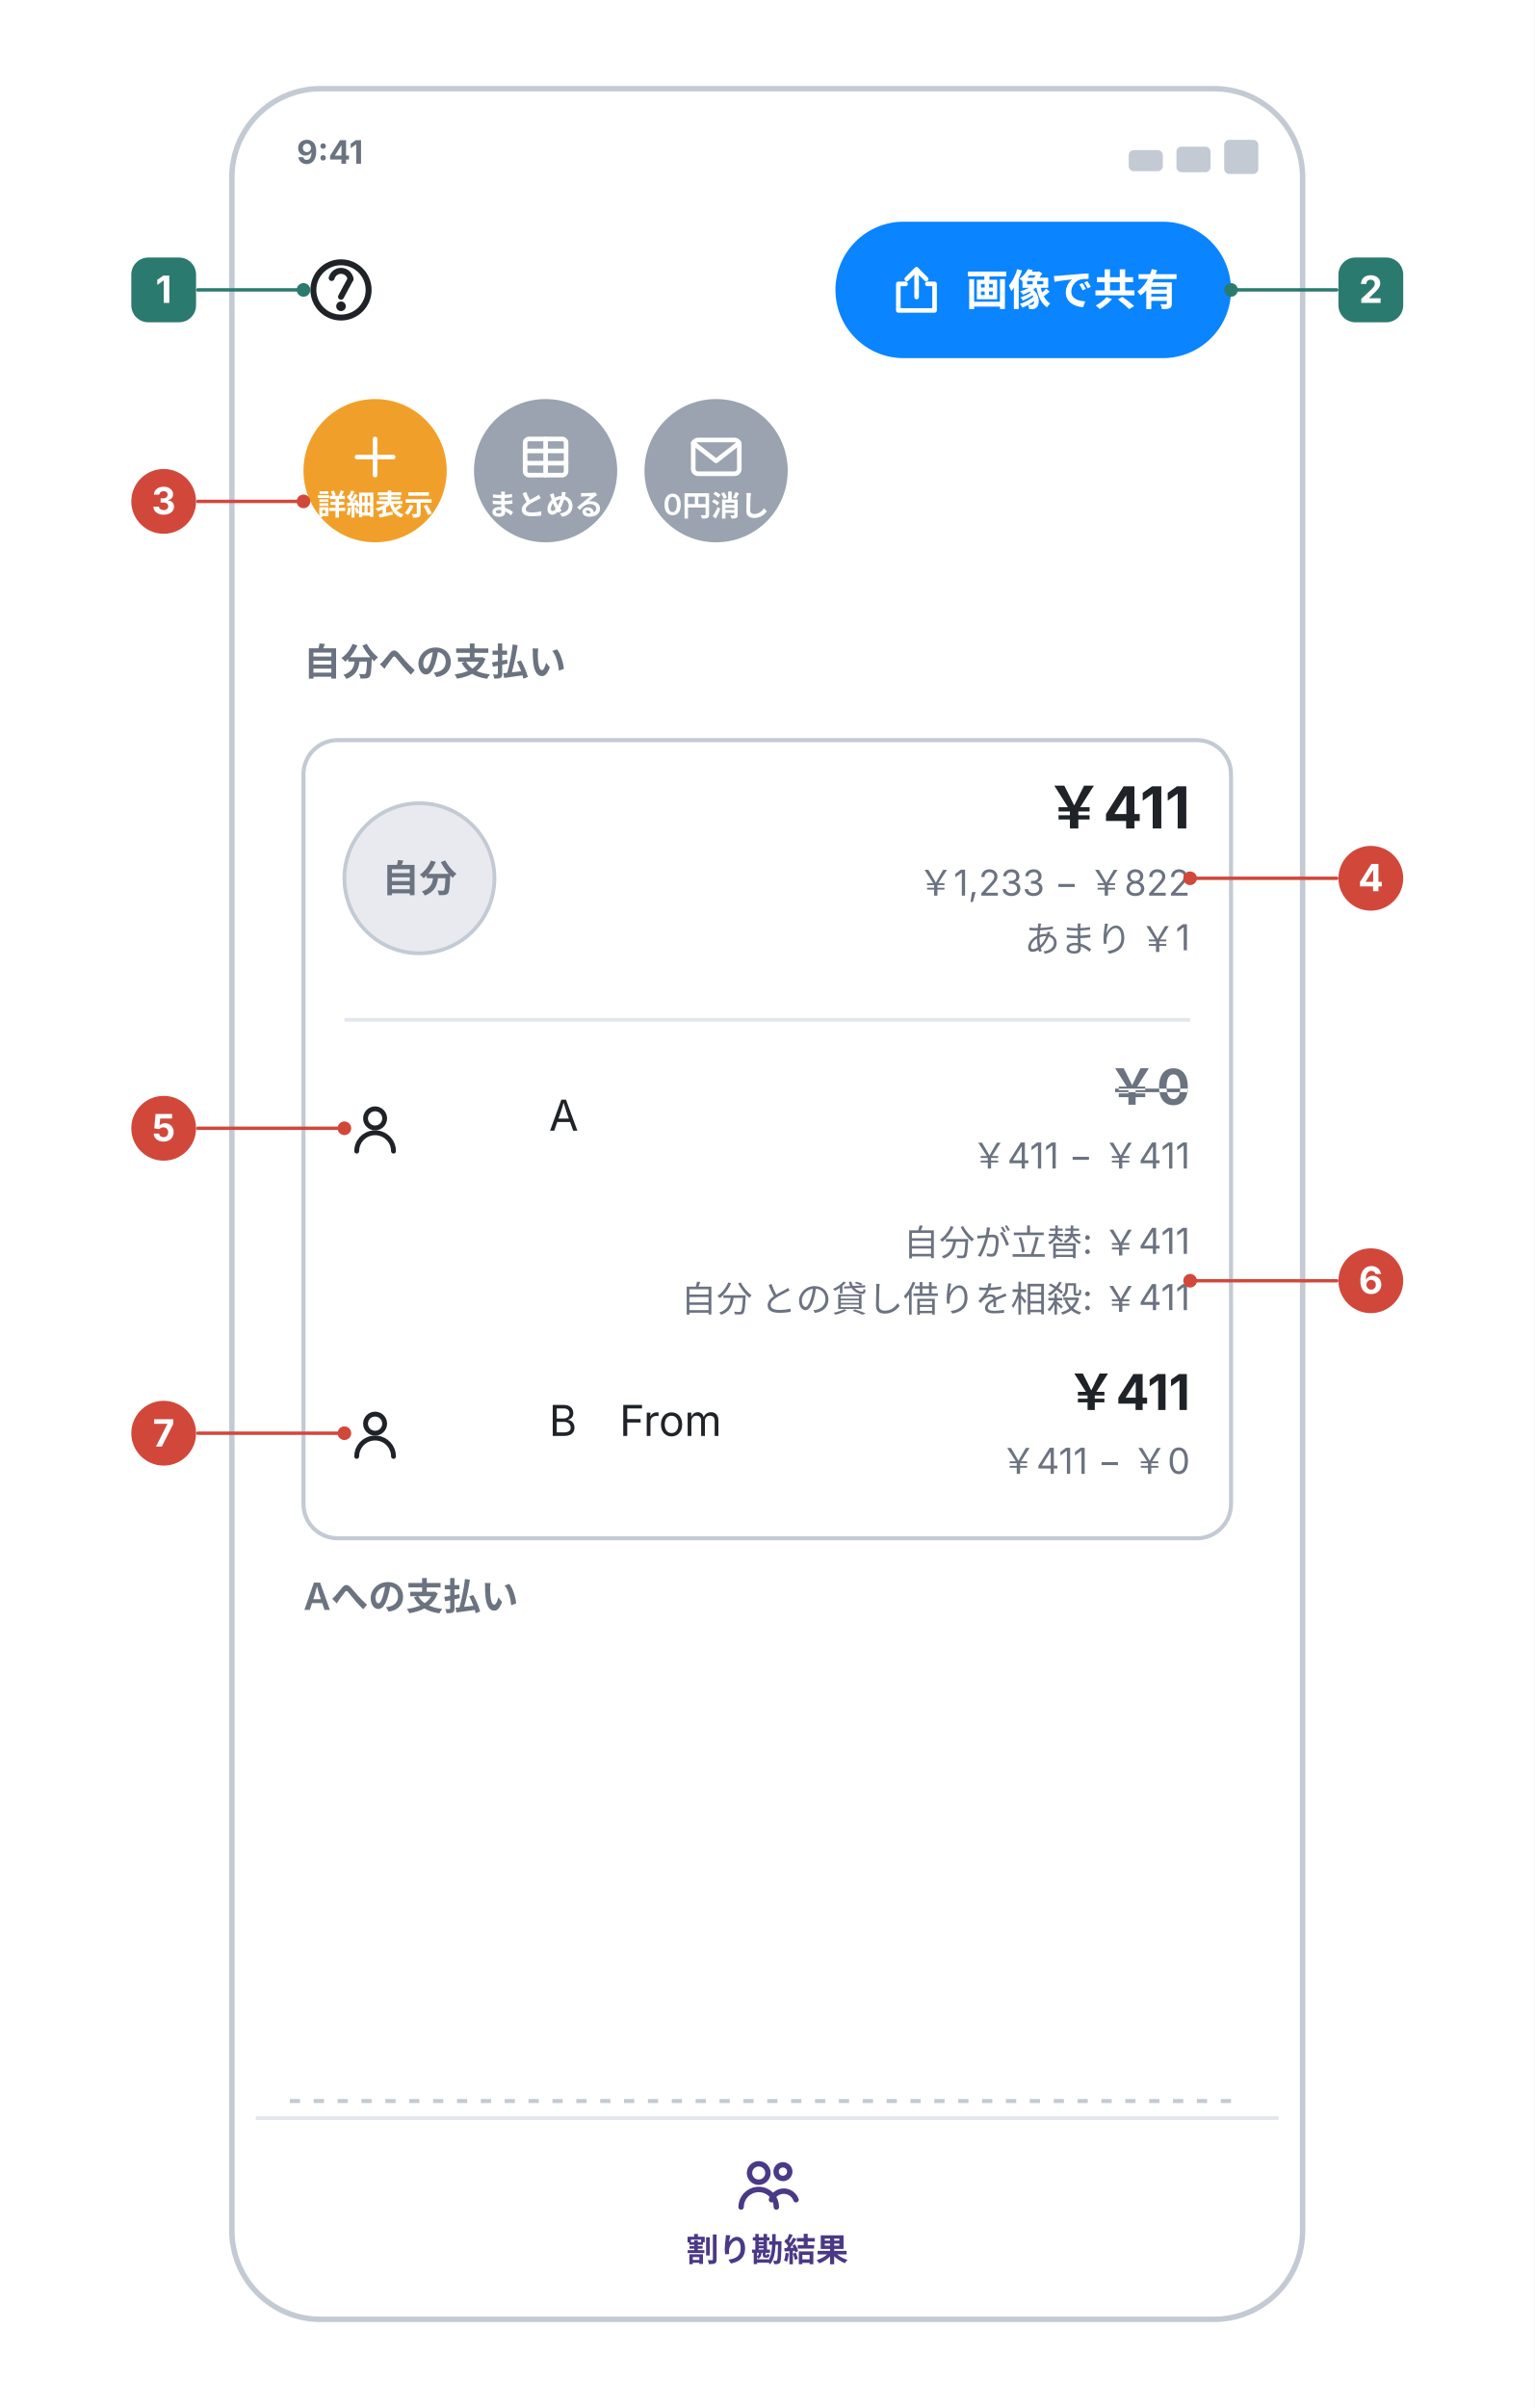
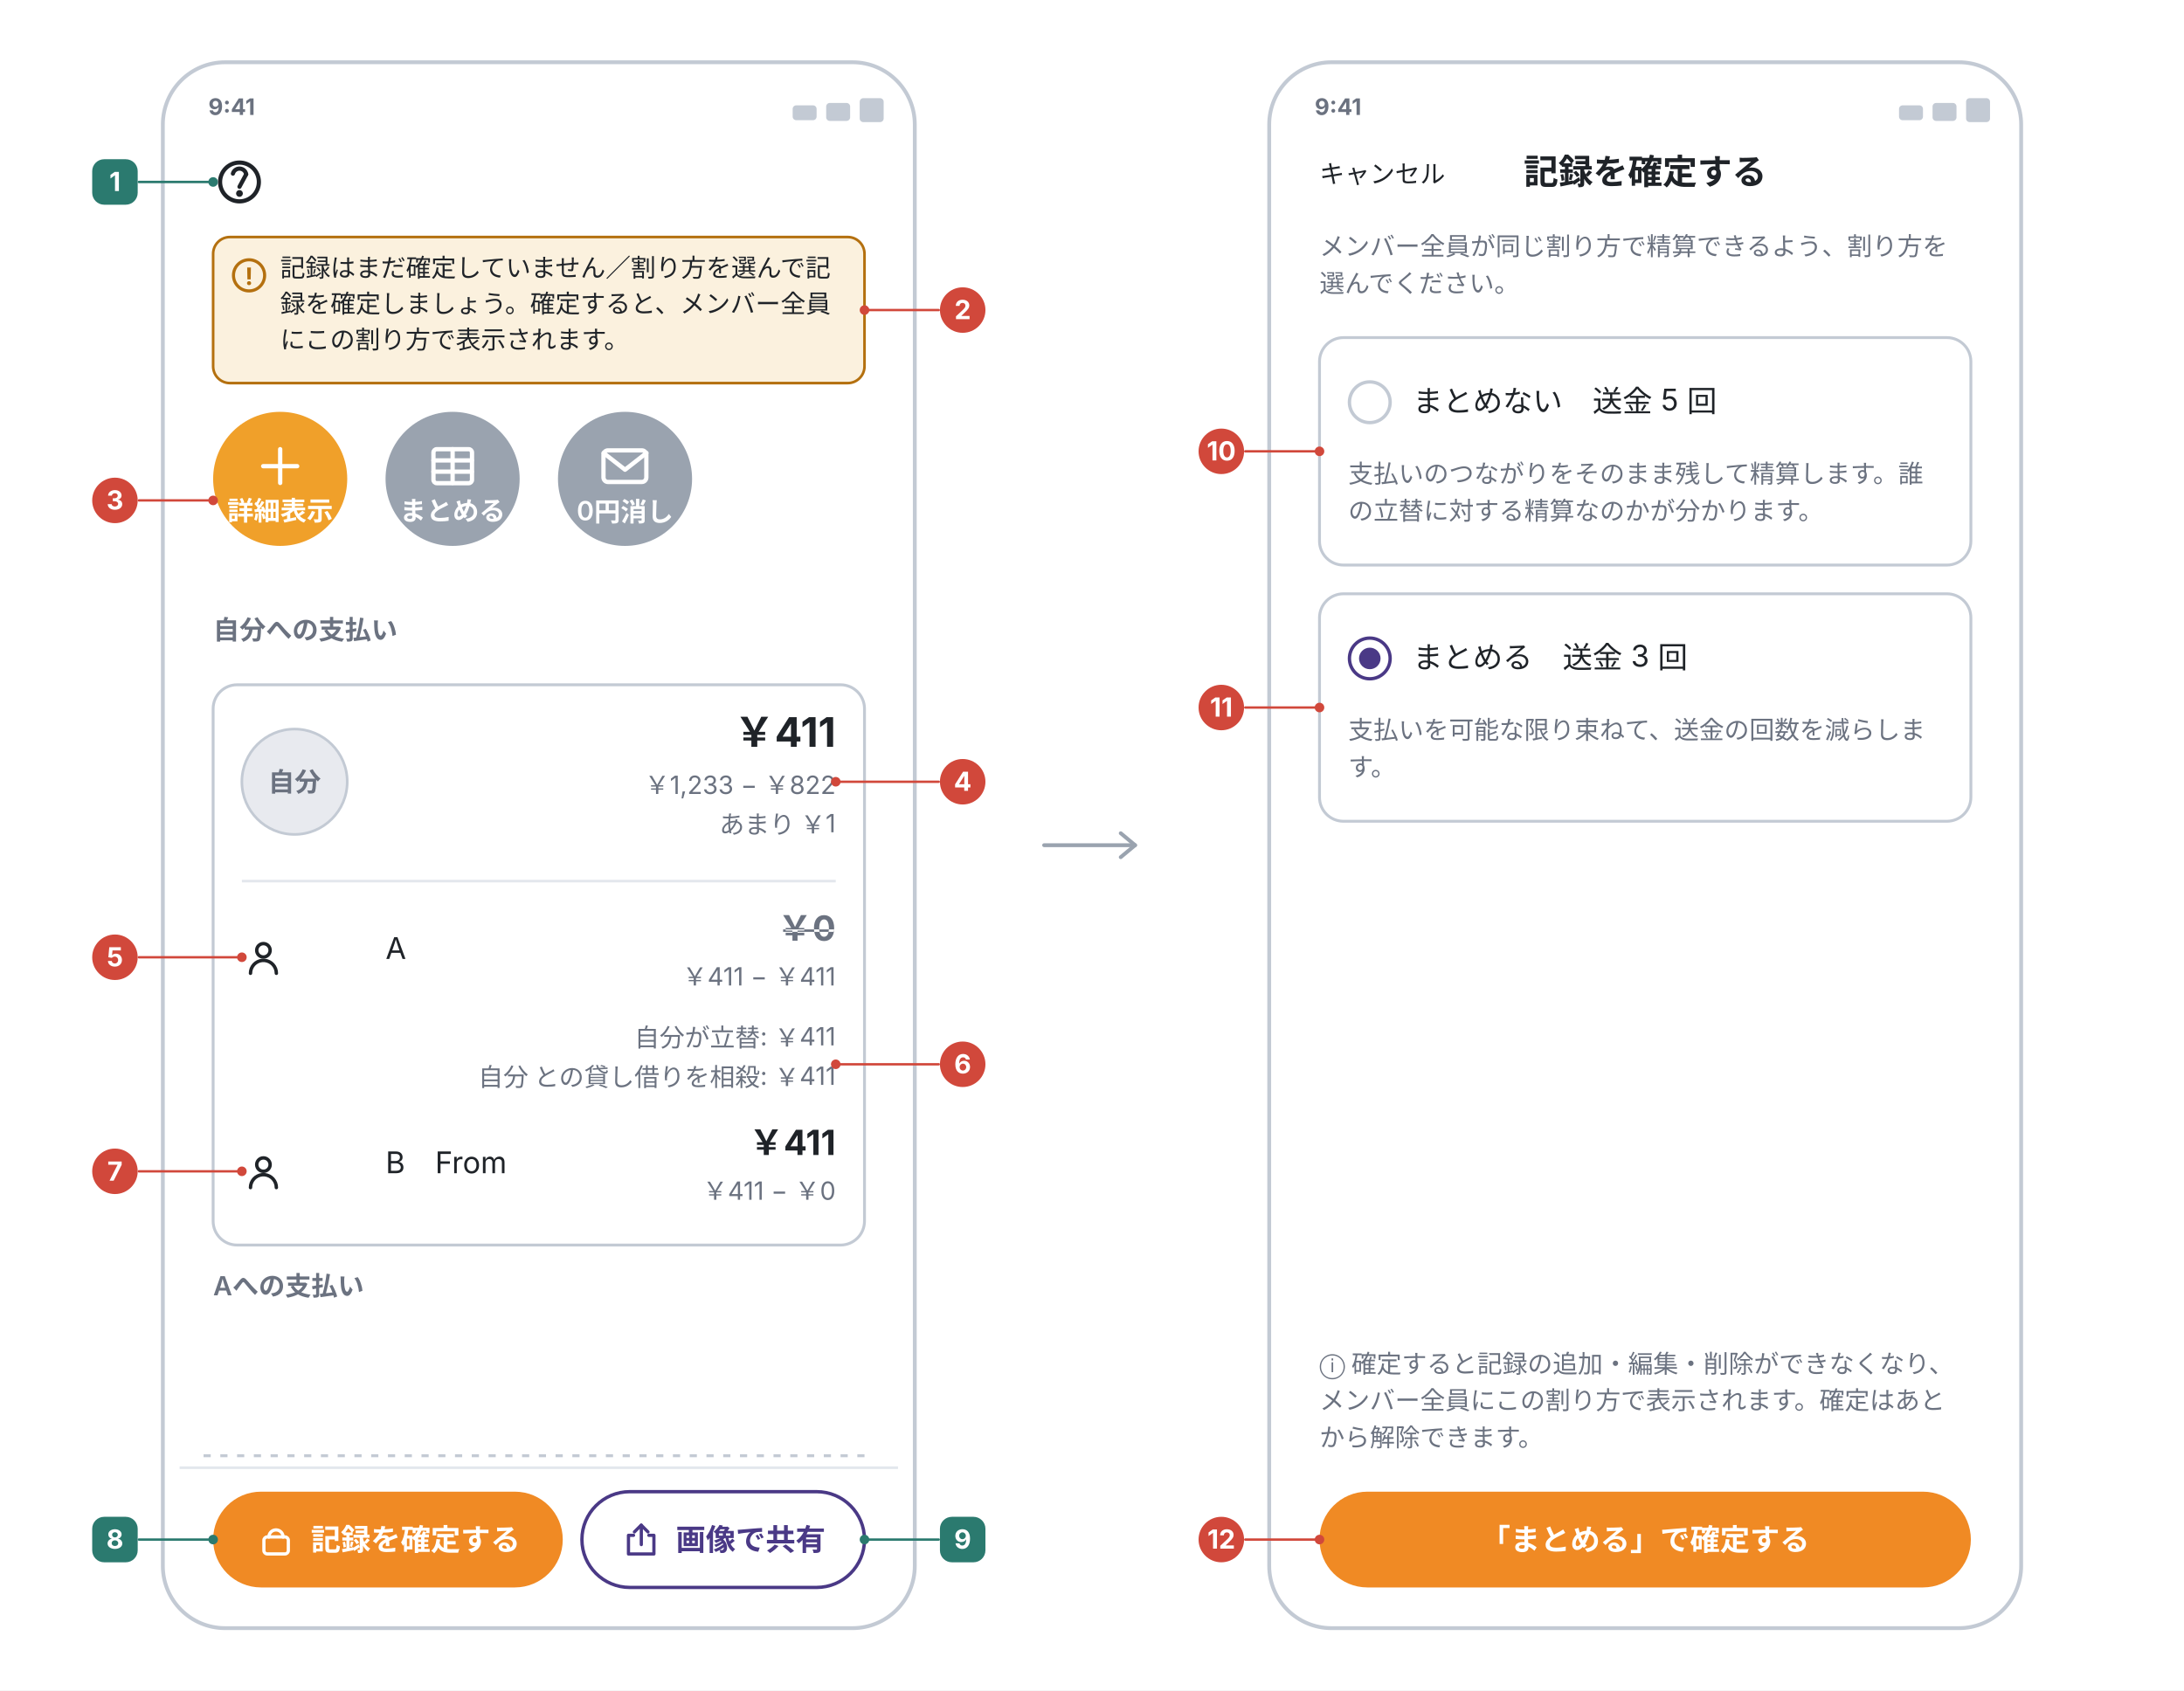
- <svg xmlns="http://www.w3.org/2000/svg" width="450" height="706" viewBox="0 0 450 706">
-   <rect x="0" y="0" width="450" height="706" fill="#ffffff" />
+ <svg xmlns="http://www.w3.org/2000/svg" width="912" height="706" viewBox="0 0 912 706">
+   <rect x="0" y="0" width="912" height="706" fill="#ffffff" />
  <rect x="68.0" y="26.0" width="314.0" height="654.0" fill="#ffffff" rx="26.0" stroke="#c3cad4" stroke-width="1.6" />
  <defs>
    <clipPath id="s0">
      <rect x="75.0" y="33.0" width="300.0" height="640.0" rx="19.0" />
    </clipPath>
  </defs>
  <g clip-path="url(#s0)">
    <rect x="75.0" y="33.0" width="300.0" height="640.0" fill="#ffffff" />
    <text x="87.0" y="48.0" font-size="9.5" fill="#6b7280" font-family="-apple-system, BlinkMacSystemFont, 'Hiragino Sans', 'Noto Sans JP', 'Yu Gothic', 'Segoe UI', sans-serif" font-weight="700">9:41</text>
    <rect x="331.0" y="44.0" width="10.0" height="6.2" fill="#c3cad4" rx="1.5" />
    <rect x="345.0" y="43.0" width="10.0" height="7.5" fill="#c3cad4" rx="1.5" />
    <rect x="359.0" y="41.0" width="10.0" height="10.0" fill="#c3cad4" rx="1.5" />
    <defs>
      <clipPath id="c1">
-         <rect x="75.0" y="55.0" width="300.0" height="566.0" rx="0.0" />
+         <rect x="75.0" y="55.0" width="300.0" height="558.0" rx="0.0" />
      </clipPath>
    </defs>
    <g clip-path="url(#c1)">
-       <circle cx="100.0" cy="85.0" r="8.1" fill="none" stroke="#1f2328" stroke-width="1.742" />
-       <path d="M97.26,81.51 L97.45,81.00 L97.73,80.53 L98.11,80.13 L98.55,79.81 L99.04,79.57 L99.58,79.44 L100.12,79.41 L100.67,79.49 L101.18,79.67 L101.66,79.94 L102.07,80.30 L102.41,80.74 L102.65,81.23 L102.80,81.76" fill="none" stroke="#1f2328" stroke-width="1.742" stroke-linecap="round" stroke-linejoin="round" />
-       <line x1="102.8" y1="81.8" x2="100.0" y2="87.0" stroke="#1f2328" stroke-width="1.742" stroke-linecap="round" />
-       <circle cx="100.0" cy="89.8" r="0.9" fill="#1f2328" stroke="#1f2328" stroke-width="1.045" />
-       <rect x="245.0" y="65.0" width="116.0" height="40.0" fill="#0a84ff" rx="20.0" />
-       <path d="M265.56,83.23 L263.44,83.23 L263.44,91.02 L274.06,91.02 L274.06,83.23 L271.94,83.23" fill="none" stroke="#ffffff" stroke-width="1.346" stroke-linecap="round" stroke-linejoin="round" />
-       <line x1="268.8" y1="79.0" x2="268.8" y2="87.1" stroke="#ffffff" stroke-width="1.346" stroke-linecap="round" />
-       <path d="M265.92,81.81 L268.75,78.98 L271.58,81.81" fill="none" stroke="#ffffff" stroke-width="1.346" stroke-linecap="round" stroke-linejoin="round" />
-       <text x="283.2" y="89.5" font-size="12.5" fill="#ffffff" font-family="-apple-system, BlinkMacSystemFont, 'Hiragino Sans', 'Noto Sans JP', 'Yu Gothic', 'Segoe UI', sans-serif" font-weight="600">画像で共有</text>
-       <circle cx="110.0" cy="138.0" r="21.0" fill="#f0a02a" />
-       <line x1="110.0" y1="128.7" x2="110.0" y2="139.3" stroke="#ffffff" stroke-width="1.346" stroke-linecap="round" />
-       <line x1="104.7" y1="134.0" x2="115.3" y2="134.0" stroke="#ffffff" stroke-width="1.346" stroke-linecap="round" />
-       <text x="110.0" y="151.0" font-size="8.5" fill="#ffffff" font-family="-apple-system, BlinkMacSystemFont, 'Hiragino Sans', 'Noto Sans JP', 'Yu Gothic', 'Segoe UI', sans-serif" font-weight="600" text-anchor="middle">詳細表示</text>
-       <circle cx="160.0" cy="138.0" r="21.0" fill="#9aa3af" />
-       <rect x="154.0" y="128.7" width="12.0" height="10.6" fill="none" rx="1.1" stroke="#ffffff" stroke-width="1.346" />
-       <line x1="154.0" y1="132.2" x2="166.0" y2="132.2" stroke="#ffffff" stroke-width="1.346" stroke-linecap="round" />
-       <line x1="154.0" y1="135.8" x2="166.0" y2="135.8" stroke="#ffffff" stroke-width="1.346" stroke-linecap="round" />
-       <line x1="160.0" y1="128.7" x2="160.0" y2="139.3" stroke="#ffffff" stroke-width="1.346" stroke-linecap="round" />
-       <text x="160.0" y="151.0" font-size="8.5" fill="#ffffff" font-family="-apple-system, BlinkMacSystemFont, 'Hiragino Sans', 'Noto Sans JP', 'Yu Gothic', 'Segoe UI', sans-serif" font-weight="600" text-anchor="middle">まとめる</text>
-       <circle cx="210.0" cy="138.0" r="21.0" fill="#9aa3af" />
-       <rect x="203.3" y="129.0" width="13.5" height="9.9" fill="none" rx="1.4" stroke="#ffffff" stroke-width="1.346" />
-       <path d="M203.27,129.89 L210.00,135.13 L216.73,129.89" fill="none" stroke="#ffffff" stroke-width="1.346" stroke-linecap="round" stroke-linejoin="round" />
-       <text x="210.0" y="151.0" font-size="8.5" fill="#ffffff" font-family="-apple-system, BlinkMacSystemFont, 'Hiragino Sans', 'Noto Sans JP', 'Yu Gothic', 'Segoe UI', sans-serif" font-weight="600" text-anchor="middle">0円消し</text>
-       <text x="89.0" y="198.0" font-size="11.0" fill="#6b7280" font-family="-apple-system, BlinkMacSystemFont, 'Hiragino Sans', 'Noto Sans JP', 'Yu Gothic', 'Segoe UI', sans-serif" font-weight="600">自分への支払い</text>
-       <rect x="89.0" y="217.0" width="272.0" height="234.0" fill="#ffffff" rx="10.0" stroke="#c3cad4" stroke-width="1.2" />
-       <circle cx="123.0" cy="257.5" r="22.0" fill="#e8eaef" stroke="#c3cad4" stroke-width="1.1" />
-       <text x="123.0" y="261.5" font-size="11" fill="#6b7280" font-family="-apple-system, BlinkMacSystemFont, 'Hiragino Sans', 'Noto Sans JP', 'Yu Gothic', 'Segoe UI', sans-serif" font-weight="700" text-anchor="middle">自分</text>
-       <text x="349.0" y="242.9" font-size="17.0" fill="#1f2328" font-family="-apple-system, BlinkMacSystemFont, 'Hiragino Sans', 'Noto Sans JP', 'Yu Gothic', 'Segoe UI', sans-serif" font-weight="700" text-anchor="end">￥411</text>
-       <text x="349.0" y="262.6" font-size="10.5" fill="#6b7280" font-family="-apple-system, BlinkMacSystemFont, 'Hiragino Sans', 'Noto Sans JP', 'Yu Gothic', 'Segoe UI', sans-serif" font-weight="400" text-anchor="end">￥1,233 − ￥822</text>
-       <text x="349.0" y="279.1" font-size="10.5" fill="#6b7280" font-family="-apple-system, BlinkMacSystemFont, 'Hiragino Sans', 'Noto Sans JP', 'Yu Gothic', 'Segoe UI', sans-serif" font-weight="400" text-anchor="end">あまり ￥1</text>
-       <line x1="101.0" y1="299.0" x2="349.0" y2="299.0" stroke="#e3e7ed" stroke-width="1.1" stroke-linecap="butt" />
-       <circle cx="110.0" cy="327.9" r="2.8" fill="none" stroke="#1f2328" stroke-width="1.425" />
-       <path d="M104.60,337.50 L104.69,336.51 L104.96,335.55 L105.41,334.66 L106.01,333.86 L106.75,333.19 L107.59,332.67 L108.52,332.31 L109.50,332.12 L110.50,332.12 L111.48,332.31 L112.41,332.67 L113.25,333.19 L113.99,333.86 L114.59,334.66 L115.04,335.55 L115.31,336.51 L115.40,337.50" fill="none" stroke="#1f2328" stroke-width="1.425" stroke-linecap="round" stroke-linejoin="round" />
-       <text x="161.0" y="331.5" font-size="12.5" fill="#1f2328" font-family="-apple-system, BlinkMacSystemFont, 'Hiragino Sans', 'Noto Sans JP', 'Yu Gothic', 'Segoe UI', sans-serif" font-weight="400">A</text>
-       <text x="349.0" y="323.9" font-size="14.5" fill="#6b7280" font-family="-apple-system, BlinkMacSystemFont, 'Hiragino Sans', 'Noto Sans JP', 'Yu Gothic', 'Segoe UI', sans-serif" font-weight="700" text-anchor="end" text-decoration="line-through">￥0</text>
-       <text x="349.0" y="342.6" font-size="10.5" fill="#6b7280" font-family="-apple-system, BlinkMacSystemFont, 'Hiragino Sans', 'Noto Sans JP', 'Yu Gothic', 'Segoe UI', sans-serif" font-weight="400" text-anchor="end">￥411 − ￥411</text>
-       <text x="349.0" y="368.1" font-size="10.5" fill="#6b7280" font-family="-apple-system, BlinkMacSystemFont, 'Hiragino Sans', 'Noto Sans JP', 'Yu Gothic', 'Segoe UI', sans-serif" font-weight="400" text-anchor="end">自分が立替: ￥411</text>
-       <text x="349.0" y="384.6" font-size="10.5" fill="#6b7280" font-family="-apple-system, BlinkMacSystemFont, 'Hiragino Sans', 'Noto Sans JP', 'Yu Gothic', 'Segoe UI', sans-serif" font-weight="400" text-anchor="end">自分 との貸し借りを相殺: ￥411</text>
-       <circle cx="110.0" cy="417.4" r="2.8" fill="none" stroke="#1f2328" stroke-width="1.425" />
-       <path d="M104.60,427.00 L104.69,426.01 L104.96,425.05 L105.41,424.16 L106.01,423.36 L106.75,422.69 L107.59,422.17 L108.52,421.81 L109.50,421.62 L110.50,421.62 L111.48,421.81 L112.41,422.17 L113.25,422.69 L113.99,423.36 L114.59,424.16 L115.04,425.05 L115.31,426.01 L115.40,427.00" fill="none" stroke="#1f2328" stroke-width="1.425" stroke-linecap="round" stroke-linejoin="round" />
-       <text x="161.0" y="421.0" font-size="12.5" fill="#1f2328" font-family="-apple-system, BlinkMacSystemFont, 'Hiragino Sans', 'Noto Sans JP', 'Yu Gothic', 'Segoe UI', sans-serif" font-weight="400">B　From</text>
-       <text x="349.0" y="413.4" font-size="14.5" fill="#1f2328" font-family="-apple-system, BlinkMacSystemFont, 'Hiragino Sans', 'Noto Sans JP', 'Yu Gothic', 'Segoe UI', sans-serif" font-weight="700" text-anchor="end">￥411</text>
-       <text x="349.0" y="432.1" font-size="10.5" fill="#6b7280" font-family="-apple-system, BlinkMacSystemFont, 'Hiragino Sans', 'Noto Sans JP', 'Yu Gothic', 'Segoe UI', sans-serif" font-weight="400" text-anchor="end">￥411 − ￥0</text>
-       <text x="89.0" y="472.0" font-size="11.0" fill="#6b7280" font-family="-apple-system, BlinkMacSystemFont, 'Hiragino Sans', 'Noto Sans JP', 'Yu Gothic', 'Segoe UI', sans-serif" font-weight="600">Aへの支払い</text>
+       <circle cx="100.0" cy="76.0" r="8.1" fill="none" stroke="#1f2328" stroke-width="1.742" />
+       <path d="M97.26,72.51 L97.45,72.00 L97.73,71.53 L98.11,71.13 L98.55,70.81 L99.04,70.57 L99.58,70.44 L100.12,70.41 L100.67,70.49 L101.18,70.67 L101.66,70.94 L102.07,71.30 L102.41,71.74 L102.65,72.23 L102.80,72.76" fill="none" stroke="#1f2328" stroke-width="1.742" stroke-linecap="round" stroke-linejoin="round" />
+       <line x1="102.8" y1="72.8" x2="100.0" y2="78.0" stroke="#1f2328" stroke-width="1.742" stroke-linecap="round" />
+       <circle cx="100.0" cy="80.8" r="0.9" fill="#1f2328" stroke="#1f2328" stroke-width="1.045" />
+       <rect x="89.0" y="99.0" width="272.0" height="61.0" fill="#fbf1de" rx="7.0" stroke="#b4700f" stroke-width="1.1" />
+       <circle cx="104.0" cy="115.0" r="6.5" fill="none" stroke="#b4700f" stroke-width="1.3" />
+       <text x="104.0" y="119.0" font-size="10" fill="#b4700f" font-family="-apple-system, BlinkMacSystemFont, 'Hiragino Sans', 'Noto Sans JP', 'Yu Gothic', 'Segoe UI', sans-serif" font-weight="700" text-anchor="middle">!</text>
+       <text x="117.0" y="115.6" font-size="10.5" fill="#1f2328" font-family="-apple-system, BlinkMacSystemFont, 'Hiragino Sans', 'Noto Sans JP', 'Yu Gothic', 'Segoe UI', sans-serif" font-weight="400">記録はまだ確定していません／割り方を選んで記</text>
+       <text x="117.0" y="130.6" font-size="10.5" fill="#1f2328" font-family="-apple-system, BlinkMacSystemFont, 'Hiragino Sans', 'Noto Sans JP', 'Yu Gothic', 'Segoe UI', sans-serif" font-weight="400">録を確定しましょう。確定すると、メンバー全員</text>
+       <text x="117.0" y="145.6" font-size="10.5" fill="#1f2328" font-family="-apple-system, BlinkMacSystemFont, 'Hiragino Sans', 'Noto Sans JP', 'Yu Gothic', 'Segoe UI', sans-serif" font-weight="400">にこの割り方で表示されます。</text>
+       <circle cx="117.0" cy="200.0" r="28.0" fill="#f0a02a" />
+       <line x1="117.0" y1="187.6" x2="117.0" y2="201.7" stroke="#ffffff" stroke-width="1.794" stroke-linecap="round" />
+       <line x1="109.9" y1="194.7" x2="124.1" y2="194.7" stroke="#ffffff" stroke-width="1.794" stroke-linecap="round" />
+       <text x="117.0" y="217.3" font-size="11.05" fill="#ffffff" font-family="-apple-system, BlinkMacSystemFont, 'Hiragino Sans', 'Noto Sans JP', 'Yu Gothic', 'Segoe UI', sans-serif" font-weight="600" text-anchor="middle">詳細表示</text>
+       <circle cx="189.0" cy="200.0" r="28.0" fill="#9aa3af" />
+       <rect x="181.0" y="187.6" width="16.1" height="14.2" fill="none" rx="1.4" stroke="#ffffff" stroke-width="1.794" />
+       <line x1="181.0" y1="192.3" x2="197.0" y2="192.3" stroke="#ffffff" stroke-width="1.794" stroke-linecap="round" />
+       <line x1="181.0" y1="197.0" x2="197.0" y2="197.0" stroke="#ffffff" stroke-width="1.794" stroke-linecap="round" />
+       <line x1="189.0" y1="187.6" x2="189.0" y2="201.7" stroke="#ffffff" stroke-width="1.794" stroke-linecap="round" />
+       <text x="189.0" y="217.3" font-size="11.05" fill="#ffffff" font-family="-apple-system, BlinkMacSystemFont, 'Hiragino Sans', 'Noto Sans JP', 'Yu Gothic', 'Segoe UI', sans-serif" font-weight="600" text-anchor="middle">まとめる</text>
+       <circle cx="261.0" cy="200.0" r="28.0" fill="#9aa3af" />
+       <rect x="252.0" y="188.1" width="17.9" height="13.2" fill="none" rx="1.9" stroke="#ffffff" stroke-width="1.794" />
+       <path d="M252.03,189.19 L261.00,196.18 L269.97,189.19" fill="none" stroke="#ffffff" stroke-width="1.794" stroke-linecap="round" stroke-linejoin="round" />
+       <text x="261.0" y="217.3" font-size="11.05" fill="#ffffff" font-family="-apple-system, BlinkMacSystemFont, 'Hiragino Sans', 'Noto Sans JP', 'Yu Gothic', 'Segoe UI', sans-serif" font-weight="600" text-anchor="middle">0円消し</text>
+       <text x="89.0" y="267.0" font-size="11.0" fill="#6b7280" font-family="-apple-system, BlinkMacSystemFont, 'Hiragino Sans', 'Noto Sans JP', 'Yu Gothic', 'Segoe UI', sans-serif" font-weight="600">自分への支払い</text>
+       <rect x="89.0" y="286.0" width="272.0" height="234.0" fill="#ffffff" rx="10.0" stroke="#c3cad4" stroke-width="1.2" />
+       <circle cx="123.0" cy="326.5" r="22.0" fill="#e8eaef" stroke="#c3cad4" stroke-width="1.1" />
+       <text x="123.0" y="330.5" font-size="11" fill="#6b7280" font-family="-apple-system, BlinkMacSystemFont, 'Hiragino Sans', 'Noto Sans JP', 'Yu Gothic', 'Segoe UI', sans-serif" font-weight="700" text-anchor="middle">自分</text>
+       <text x="349.0" y="311.9" font-size="17.0" fill="#1f2328" font-family="-apple-system, BlinkMacSystemFont, 'Hiragino Sans', 'Noto Sans JP', 'Yu Gothic', 'Segoe UI', sans-serif" font-weight="700" text-anchor="end">￥411</text>
+       <text x="349.0" y="331.6" font-size="10.5" fill="#6b7280" font-family="-apple-system, BlinkMacSystemFont, 'Hiragino Sans', 'Noto Sans JP', 'Yu Gothic', 'Segoe UI', sans-serif" font-weight="400" text-anchor="end">￥1,233 − ￥822</text>
+       <text x="349.0" y="348.1" font-size="10.5" fill="#6b7280" font-family="-apple-system, BlinkMacSystemFont, 'Hiragino Sans', 'Noto Sans JP', 'Yu Gothic', 'Segoe UI', sans-serif" font-weight="400" text-anchor="end">あまり ￥1</text>
+       <line x1="101.0" y1="368.0" x2="349.0" y2="368.0" stroke="#e3e7ed" stroke-width="1.1" stroke-linecap="butt" />
+       <circle cx="110.0" cy="396.9" r="2.8" fill="none" stroke="#1f2328" stroke-width="1.425" />
+       <path d="M104.60,406.50 L104.69,405.51 L104.96,404.55 L105.41,403.66 L106.01,402.86 L106.75,402.19 L107.59,401.67 L108.52,401.31 L109.50,401.12 L110.50,401.12 L111.48,401.31 L112.41,401.67 L113.25,402.19 L113.99,402.86 L114.59,403.66 L115.04,404.55 L115.31,405.51 L115.40,406.50" fill="none" stroke="#1f2328" stroke-width="1.425" stroke-linecap="round" stroke-linejoin="round" />
+       <text x="161.0" y="400.5" font-size="12.5" fill="#1f2328" font-family="-apple-system, BlinkMacSystemFont, 'Hiragino Sans', 'Noto Sans JP', 'Yu Gothic', 'Segoe UI', sans-serif" font-weight="400">A</text>
+       <text x="349.0" y="392.9" font-size="14.5" fill="#6b7280" font-family="-apple-system, BlinkMacSystemFont, 'Hiragino Sans', 'Noto Sans JP', 'Yu Gothic', 'Segoe UI', sans-serif" font-weight="700" text-anchor="end" text-decoration="line-through">￥0</text>
+       <text x="349.0" y="411.6" font-size="10.5" fill="#6b7280" font-family="-apple-system, BlinkMacSystemFont, 'Hiragino Sans', 'Noto Sans JP', 'Yu Gothic', 'Segoe UI', sans-serif" font-weight="400" text-anchor="end">￥411 − ￥411</text>
+       <text x="349.0" y="437.1" font-size="10.5" fill="#6b7280" font-family="-apple-system, BlinkMacSystemFont, 'Hiragino Sans', 'Noto Sans JP', 'Yu Gothic', 'Segoe UI', sans-serif" font-weight="400" text-anchor="end">自分が立替: ￥411</text>
+       <text x="349.0" y="453.6" font-size="10.5" fill="#6b7280" font-family="-apple-system, BlinkMacSystemFont, 'Hiragino Sans', 'Noto Sans JP', 'Yu Gothic', 'Segoe UI', sans-serif" font-weight="400" text-anchor="end">自分 との貸し借りを相殺: ￥411</text>
+       <circle cx="110.0" cy="486.4" r="2.8" fill="none" stroke="#1f2328" stroke-width="1.425" />
+       <path d="M104.60,496.00 L104.69,495.01 L104.96,494.05 L105.41,493.16 L106.01,492.36 L106.75,491.69 L107.59,491.17 L108.52,490.81 L109.50,490.62 L110.50,490.62 L111.48,490.81 L112.41,491.17 L113.25,491.69 L113.99,492.36 L114.59,493.16 L115.04,494.05 L115.31,495.01 L115.40,496.00" fill="none" stroke="#1f2328" stroke-width="1.425" stroke-linecap="round" stroke-linejoin="round" />
+       <text x="161.0" y="490.0" font-size="12.5" fill="#1f2328" font-family="-apple-system, BlinkMacSystemFont, 'Hiragino Sans', 'Noto Sans JP', 'Yu Gothic', 'Segoe UI', sans-serif" font-weight="400">B　From</text>
+       <text x="349.0" y="482.4" font-size="14.5" fill="#1f2328" font-family="-apple-system, BlinkMacSystemFont, 'Hiragino Sans', 'Noto Sans JP', 'Yu Gothic', 'Segoe UI', sans-serif" font-weight="700" text-anchor="end">￥411</text>
+       <text x="349.0" y="501.1" font-size="10.5" fill="#6b7280" font-family="-apple-system, BlinkMacSystemFont, 'Hiragino Sans', 'Noto Sans JP', 'Yu Gothic', 'Segoe UI', sans-serif" font-weight="400" text-anchor="end">￥411 − ￥0</text>
+       <text x="89.0" y="541.0" font-size="11.0" fill="#6b7280" font-family="-apple-system, BlinkMacSystemFont, 'Hiragino Sans', 'Noto Sans JP', 'Yu Gothic', 'Segoe UI', sans-serif" font-weight="600">Aへの支払い</text>
    </g>
-     <rect x="75.0" y="621.0" width="300.0" height="52.0" fill="#ffffff" />
-     <line x1="75.0" y1="621.0" x2="375.0" y2="621.0" stroke="#e3e7ed" stroke-width="1.1" stroke-linecap="butt" />
-     <circle cx="222.5" cy="637.1" r="2.7" fill="none" stroke="#4A3986" stroke-width="1.583" />
-     <path d="M217.33,647.08 L217.42,646.13 L217.68,645.22 L218.11,644.36 L218.68,643.60 L219.39,642.96 L220.20,642.46 L221.09,642.11 L222.02,641.94 L222.98,641.94 L223.91,642.11 L224.80,642.46 L225.61,642.96 L226.32,643.60 L226.89,644.36 L227.32,645.22 L227.58,646.13 L227.67,647.08" fill="none" stroke="#4A3986" stroke-width="1.583" stroke-linecap="round" stroke-linejoin="round" />
-     <circle cx="229.6" cy="636.7" r="2.0" fill="none" stroke="#4A3986" stroke-width="1.583" />
-     <path d="M226.23,644.94 L226.54,644.29 L226.96,643.71 L227.49,643.22 L228.10,642.83 L228.77,642.57 L229.47,642.43 L230.19,642.43 L230.90,642.57 L231.57,642.83 L232.18,643.22 L232.70,643.71 L233.13,644.29 L233.44,644.94" fill="none" stroke="#4A3986" stroke-width="1.583" stroke-linecap="round" stroke-linejoin="round" />
-     <text x="225.0" y="663.0" font-size="9.5" fill="#4A3986" font-family="-apple-system, BlinkMacSystemFont, 'Hiragino Sans', 'Noto Sans JP', 'Yu Gothic', 'Segoe UI', sans-serif" font-weight="700" text-anchor="middle">割り勘結果</text>
-     <line x1="85.0" y1="616.0" x2="365.0" y2="616.0" stroke="#c3cad4" stroke-width="1.2" stroke-linecap="butt" stroke-dasharray="3 4" />
+     <rect x="75.0" y="613.0" width="300.0" height="60.0" fill="#ffffff" />
+     <line x1="75.0" y1="613.0" x2="375.0" y2="613.0" stroke="#e3e7ed" stroke-width="1.1" stroke-linecap="butt" />
+     <rect x="89.0" y="623.0" width="146.0" height="40.0" fill="#f08a24" rx="20.0" />
+     <rect x="110.2" y="641.9" width="10.2" height="7.1" fill="none" rx="1.4" stroke="#ffffff" stroke-width="1.346" />
+     <path d="M112.28,641.94 L112.33,641.39 L112.48,640.86 L112.72,640.37 L113.05,639.93 L113.46,639.56 L113.92,639.27 L114.44,639.08 L114.98,638.98 L115.52,638.98 L116.06,639.08 L116.58,639.27 L117.04,639.56 L117.45,639.93 L117.78,640.37 L118.02,640.86 L118.17,641.39 L118.22,641.94" fill="none" stroke="#ffffff" stroke-width="1.346" stroke-linecap="round" stroke-linejoin="round" />
+     <text x="129.8" y="647.5" font-size="12.5" fill="#ffffff" font-family="-apple-system, BlinkMacSystemFont, 'Hiragino Sans', 'Noto Sans JP', 'Yu Gothic', 'Segoe UI', sans-serif" font-weight="600">記録を確定する</text>
+     <rect x="243.0" y="623.0" width="118.0" height="40.0" fill="#ffffff" rx="20.0" stroke="#4A3986" stroke-width="1.4" />
+     <path d="M264.56,641.23 L262.44,641.23 L262.44,649.02 L273.06,649.02 L273.06,641.23 L270.94,641.23" fill="none" stroke="#4A3986" stroke-width="1.346" stroke-linecap="round" stroke-linejoin="round" />
+     <line x1="267.8" y1="637.0" x2="267.8" y2="645.1" stroke="#4A3986" stroke-width="1.346" stroke-linecap="round" />
+     <path d="M264.92,639.81 L267.75,636.98 L270.58,639.81" fill="none" stroke="#4A3986" stroke-width="1.346" stroke-linecap="round" stroke-linejoin="round" />
+     <text x="282.2" y="647.5" font-size="12.5" fill="#4A3986" font-family="-apple-system, BlinkMacSystemFont, 'Hiragino Sans', 'Noto Sans JP', 'Yu Gothic', 'Segoe UI', sans-serif" font-weight="600">画像で共有</text>
+     <line x1="85.0" y1="608.0" x2="365.0" y2="608.0" stroke="#c3cad4" stroke-width="1.2" stroke-linecap="butt" stroke-dasharray="3 4" />
  </g>
-   <path d="M361.0,85.0 H390.0 V85.0 H392.0" fill="none" stroke="#2b7a6f" stroke-width="1.0" stroke-linecap="round" stroke-linejoin="round" />
-   <circle cx="361.0" cy="85.0" r="2.0" fill="#2b7a6f" />
-   <rect x="392.5" y="75.5" width="19.0" height="19.0" fill="#2b7a6f" rx="5.0" />
-   <text x="402.0" y="88.8" font-size="11" fill="#ffffff" font-family="-apple-system, BlinkMacSystemFont, 'Hiragino Sans', 'Noto Sans JP', 'Yu Gothic', 'Segoe UI', sans-serif" font-weight="700" text-anchor="middle">2</text>
-   <path d="M349.0,257.5 H390.0 V257.5 H392.0" fill="none" stroke="#d1483b" stroke-width="1.0" stroke-linecap="round" stroke-linejoin="round" />
-   <circle cx="349.0" cy="257.5" r="2.0" fill="#d1483b" />
-   <circle cx="402.0" cy="257.5" r="9.5" fill="#d1483b" />
-   <text x="402.0" y="261.3" font-size="11" fill="#ffffff" font-family="-apple-system, BlinkMacSystemFont, 'Hiragino Sans', 'Noto Sans JP', 'Yu Gothic', 'Segoe UI', sans-serif" font-weight="700" text-anchor="middle">4</text>
-   <path d="M349.0,375.5 H390.0 V375.5 H392.0" fill="none" stroke="#d1483b" stroke-width="1.0" stroke-linecap="round" stroke-linejoin="round" />
-   <circle cx="349.0" cy="375.5" r="2.0" fill="#d1483b" />
-   <circle cx="402.0" cy="375.5" r="9.5" fill="#d1483b" />
-   <text x="402.0" y="379.3" font-size="11" fill="#ffffff" font-family="-apple-system, BlinkMacSystemFont, 'Hiragino Sans', 'Noto Sans JP', 'Yu Gothic', 'Segoe UI', sans-serif" font-weight="700" text-anchor="middle">6</text>
-   <path d="M89.0,85.0 H60.0 V85.0 H58.0" fill="none" stroke="#2b7a6f" stroke-width="1.0" stroke-linecap="round" stroke-linejoin="round" />
-   <circle cx="89.0" cy="85.0" r="2.0" fill="#2b7a6f" />
-   <rect x="38.5" y="75.5" width="19.0" height="19.0" fill="#2b7a6f" rx="5.0" />
-   <text x="48.0" y="88.8" font-size="11" fill="#ffffff" font-family="-apple-system, BlinkMacSystemFont, 'Hiragino Sans', 'Noto Sans JP', 'Yu Gothic', 'Segoe UI', sans-serif" font-weight="700" text-anchor="middle">1</text>
-   <path d="M89.0,147.0 H60.0 V147.0 H58.0" fill="none" stroke="#d1483b" stroke-width="1.0" stroke-linecap="round" stroke-linejoin="round" />
-   <circle cx="89.0" cy="147.0" r="2.0" fill="#d1483b" />
-   <circle cx="48.0" cy="147.0" r="9.5" fill="#d1483b" />
-   <text x="48.0" y="150.8" font-size="11" fill="#ffffff" font-family="-apple-system, BlinkMacSystemFont, 'Hiragino Sans', 'Noto Sans JP', 'Yu Gothic', 'Segoe UI', sans-serif" font-weight="700" text-anchor="middle">3</text>
-   <path d="M101.0,330.8 H60.0 V330.8 H58.0" fill="none" stroke="#d1483b" stroke-width="1.0" stroke-linecap="round" stroke-linejoin="round" />
-   <circle cx="101.0" cy="330.8" r="2.0" fill="#d1483b" />
-   <circle cx="48.0" cy="330.8" r="9.5" fill="#d1483b" />
-   <text x="48.0" y="334.6" font-size="11" fill="#ffffff" font-family="-apple-system, BlinkMacSystemFont, 'Hiragino Sans', 'Noto Sans JP', 'Yu Gothic', 'Segoe UI', sans-serif" font-weight="700" text-anchor="middle">5</text>
-   <path d="M101.0,420.2 H60.0 V420.2 H58.0" fill="none" stroke="#d1483b" stroke-width="1.0" stroke-linecap="round" stroke-linejoin="round" />
-   <circle cx="101.0" cy="420.2" r="2.0" fill="#d1483b" />
-   <circle cx="48.0" cy="420.2" r="9.5" fill="#d1483b" />
-   <text x="48.0" y="424.1" font-size="11" fill="#ffffff" font-family="-apple-system, BlinkMacSystemFont, 'Hiragino Sans', 'Noto Sans JP', 'Yu Gothic', 'Segoe UI', sans-serif" font-weight="700" text-anchor="middle">7</text>
+   <path d="M361.0,129.5 H390.0 V129.5 H392.0" fill="none" stroke="#d1483b" stroke-width="1.0" stroke-linecap="round" stroke-linejoin="round" />
+   <circle cx="361.0" cy="129.5" r="2.0" fill="#d1483b" />
+   <circle cx="402.0" cy="129.5" r="9.5" fill="#d1483b" />
+   <text x="402.0" y="133.3" font-size="11" fill="#ffffff" font-family="-apple-system, BlinkMacSystemFont, 'Hiragino Sans', 'Noto Sans JP', 'Yu Gothic', 'Segoe UI', sans-serif" font-weight="700" text-anchor="middle">2</text>
+   <path d="M349.0,326.5 H390.0 V326.5 H392.0" fill="none" stroke="#d1483b" stroke-width="1.0" stroke-linecap="round" stroke-linejoin="round" />
+   <circle cx="349.0" cy="326.5" r="2.0" fill="#d1483b" />
+   <circle cx="402.0" cy="326.5" r="9.5" fill="#d1483b" />
+   <text x="402.0" y="330.3" font-size="11" fill="#ffffff" font-family="-apple-system, BlinkMacSystemFont, 'Hiragino Sans', 'Noto Sans JP', 'Yu Gothic', 'Segoe UI', sans-serif" font-weight="700" text-anchor="middle">4</text>
+   <path d="M349.0,444.5 H390.0 V444.5 H392.0" fill="none" stroke="#d1483b" stroke-width="1.0" stroke-linecap="round" stroke-linejoin="round" />
+   <circle cx="349.0" cy="444.5" r="2.0" fill="#d1483b" />
+   <circle cx="402.0" cy="444.5" r="9.5" fill="#d1483b" />
+   <text x="402.0" y="448.3" font-size="11" fill="#ffffff" font-family="-apple-system, BlinkMacSystemFont, 'Hiragino Sans', 'Noto Sans JP', 'Yu Gothic', 'Segoe UI', sans-serif" font-weight="700" text-anchor="middle">6</text>
+   <path d="M361.0,643.0 H390.0 V643.0 H392.0" fill="none" stroke="#2b7a6f" stroke-width="1.0" stroke-linecap="round" stroke-linejoin="round" />
+   <circle cx="361.0" cy="643.0" r="2.0" fill="#2b7a6f" />
+   <rect x="392.5" y="633.5" width="19.0" height="19.0" fill="#2b7a6f" rx="5.0" />
+   <text x="402.0" y="646.8" font-size="11" fill="#ffffff" font-family="-apple-system, BlinkMacSystemFont, 'Hiragino Sans', 'Noto Sans JP', 'Yu Gothic', 'Segoe UI', sans-serif" font-weight="700" text-anchor="middle">9</text>
+   <path d="M89.0,76.0 H60.0 V76.0 H58.0" fill="none" stroke="#2b7a6f" stroke-width="1.0" stroke-linecap="round" stroke-linejoin="round" />
+   <circle cx="89.0" cy="76.0" r="2.0" fill="#2b7a6f" />
+   <rect x="38.5" y="66.5" width="19.0" height="19.0" fill="#2b7a6f" rx="5.0" />
+   <text x="48.0" y="79.8" font-size="11" fill="#ffffff" font-family="-apple-system, BlinkMacSystemFont, 'Hiragino Sans', 'Noto Sans JP', 'Yu Gothic', 'Segoe UI', sans-serif" font-weight="700" text-anchor="middle">1</text>
+   <path d="M89.0,209.0 H60.0 V209.0 H58.0" fill="none" stroke="#d1483b" stroke-width="1.0" stroke-linecap="round" stroke-linejoin="round" />
+   <circle cx="89.0" cy="209.0" r="2.0" fill="#d1483b" />
+   <circle cx="48.0" cy="209.0" r="9.5" fill="#d1483b" />
+   <text x="48.0" y="212.8" font-size="11" fill="#ffffff" font-family="-apple-system, BlinkMacSystemFont, 'Hiragino Sans', 'Noto Sans JP', 'Yu Gothic', 'Segoe UI', sans-serif" font-weight="700" text-anchor="middle">3</text>
+   <path d="M101.0,399.8 H60.0 V399.8 H58.0" fill="none" stroke="#d1483b" stroke-width="1.0" stroke-linecap="round" stroke-linejoin="round" />
+   <circle cx="101.0" cy="399.8" r="2.0" fill="#d1483b" />
+   <circle cx="48.0" cy="399.8" r="9.5" fill="#d1483b" />
+   <text x="48.0" y="403.6" font-size="11" fill="#ffffff" font-family="-apple-system, BlinkMacSystemFont, 'Hiragino Sans', 'Noto Sans JP', 'Yu Gothic', 'Segoe UI', sans-serif" font-weight="700" text-anchor="middle">5</text>
+   <path d="M101.0,489.2 H60.0 V489.2 H58.0" fill="none" stroke="#d1483b" stroke-width="1.0" stroke-linecap="round" stroke-linejoin="round" />
+   <circle cx="101.0" cy="489.2" r="2.0" fill="#d1483b" />
+   <circle cx="48.0" cy="489.2" r="9.5" fill="#d1483b" />
+   <text x="48.0" y="493.1" font-size="11" fill="#ffffff" font-family="-apple-system, BlinkMacSystemFont, 'Hiragino Sans', 'Noto Sans JP', 'Yu Gothic', 'Segoe UI', sans-serif" font-weight="700" text-anchor="middle">7</text>
+   <path d="M89.0,643.0 H60.0 V643.0 H58.0" fill="none" stroke="#2b7a6f" stroke-width="1.0" stroke-linecap="round" stroke-linejoin="round" />
+   <circle cx="89.0" cy="643.0" r="2.0" fill="#2b7a6f" />
+   <rect x="38.5" y="633.5" width="19.0" height="19.0" fill="#2b7a6f" rx="5.0" />
+   <text x="48.0" y="646.8" font-size="11" fill="#ffffff" font-family="-apple-system, BlinkMacSystemFont, 'Hiragino Sans', 'Noto Sans JP', 'Yu Gothic', 'Segoe UI', sans-serif" font-weight="700" text-anchor="middle">8</text>
+   <line x1="436.0" y1="353.0" x2="474.0" y2="353.0" stroke="#9aa3af" stroke-width="1.6" stroke-linecap="round" />
+   <path d="M468.0,348.0 l6,5 l-6,5" fill="none" stroke="#9aa3af" stroke-width="1.6" stroke-linecap="round" stroke-linejoin="round" />
+   <rect x="530.0" y="26.0" width="314.0" height="654.0" fill="#ffffff" rx="26.0" stroke="#c3cad4" stroke-width="1.6" />
+   <defs>
+     <clipPath id="s100">
+       <rect x="537.0" y="33.0" width="300.0" height="640.0" rx="19.0" />
+     </clipPath>
+   </defs>
+   <g clip-path="url(#s100)">
+     <rect x="537.0" y="33.0" width="300.0" height="640.0" fill="#ffffff" />
+     <text x="549.0" y="48.0" font-size="9.5" fill="#6b7280" font-family="-apple-system, BlinkMacSystemFont, 'Hiragino Sans', 'Noto Sans JP', 'Yu Gothic', 'Segoe UI', sans-serif" font-weight="700">9:41</text>
+     <rect x="793.0" y="44.0" width="10.0" height="6.2" fill="#c3cad4" rx="1.5" />
+     <rect x="807.0" y="43.0" width="10.0" height="7.5" fill="#c3cad4" rx="1.5" />
+     <rect x="821.0" y="41.0" width="10.0" height="10.0" fill="#c3cad4" rx="1.5" />
+     <defs>
+       <clipPath id="c101">
+         <rect x="537.0" y="55.0" width="300.0" height="618.0" rx="0.0" />
+       </clipPath>
+     </defs>
+     <g clip-path="url(#c101)">
+       <text x="551.0" y="76.4" font-size="10.5" fill="#1f2328" font-family="-apple-system, BlinkMacSystemFont, 'Hiragino Sans', 'Noto Sans JP', 'Yu Gothic', 'Segoe UI', sans-serif" font-weight="400">キャンセル</text>
+       <text x="687.0" y="76.9" font-size="14.5" fill="#1f2328" font-family="-apple-system, BlinkMacSystemFont, 'Hiragino Sans', 'Noto Sans JP', 'Yu Gothic', 'Segoe UI', sans-serif" font-weight="700" text-anchor="middle">記録を確定する</text>
+       <text x="551.0" y="106.6" font-size="10.5" fill="#6b7280" font-family="-apple-system, BlinkMacSystemFont, 'Hiragino Sans', 'Noto Sans JP', 'Yu Gothic', 'Segoe UI', sans-serif" font-weight="400">メンバー全員が同じ割り方で精算できるよう、割り方を</text>
+       <text x="551.0" y="122.1" font-size="10.5" fill="#6b7280" font-family="-apple-system, BlinkMacSystemFont, 'Hiragino Sans', 'Noto Sans JP', 'Yu Gothic', 'Segoe UI', sans-serif" font-weight="400">選んでください。</text>
+       <rect x="551.0" y="141.0" width="272.0" height="95.0" fill="#ffffff" rx="10.0" stroke="#c3cad4" stroke-width="1.2" />
+       <circle cx="572.0" cy="168.0" r="8.5" fill="#ffffff" stroke="#c3cad4" stroke-width="1.4" />
+       <text x="590.0" y="172.0" font-size="12.5" fill="#1f2328" font-family="-apple-system, BlinkMacSystemFont, 'Hiragino Sans', 'Noto Sans JP', 'Yu Gothic', 'Segoe UI', sans-serif" font-weight="400">まとめない　送金 5 回</text>
+       <text x="563.0" y="201.6" font-size="10.5" fill="#6b7280" font-family="-apple-system, BlinkMacSystemFont, 'Hiragino Sans', 'Noto Sans JP', 'Yu Gothic', 'Segoe UI', sans-serif" font-weight="400">支払いのつながりをそのまま残して精算します。誰</text>
+       <text x="563.0" y="217.1" font-size="10.5" fill="#6b7280" font-family="-apple-system, BlinkMacSystemFont, 'Hiragino Sans', 'Noto Sans JP', 'Yu Gothic', 'Segoe UI', sans-serif" font-weight="400">の立替に対する精算なのかが分かります。</text>
+       <rect x="551.0" y="248.0" width="272.0" height="95.0" fill="#ffffff" rx="10.0" stroke="#c3cad4" stroke-width="1.2" />
+       <circle cx="572.0" cy="275.0" r="8.5" fill="#ffffff" stroke="#4A3986" stroke-width="1.4" />
+       <circle cx="572.0" cy="275.0" r="4.5" fill="#4A3986" />
+       <text x="590.0" y="279.0" font-size="12.5" fill="#1f2328" font-family="-apple-system, BlinkMacSystemFont, 'Hiragino Sans', 'Noto Sans JP', 'Yu Gothic', 'Segoe UI', sans-serif" font-weight="400">まとめる　送金 3 回</text>
+       <text x="563.0" y="308.6" font-size="10.5" fill="#6b7280" font-family="-apple-system, BlinkMacSystemFont, 'Hiragino Sans', 'Noto Sans JP', 'Yu Gothic', 'Segoe UI', sans-serif" font-weight="400">支払いを可能な限り束ねて、送金の回数を減らしま</text>
+       <text x="563.0" y="324.1" font-size="10.5" fill="#6b7280" font-family="-apple-system, BlinkMacSystemFont, 'Hiragino Sans', 'Noto Sans JP', 'Yu Gothic', 'Segoe UI', sans-serif" font-weight="400">す。</text>
+       <text x="551.0" y="573.1" font-size="10.5" fill="#6b7280" font-family="-apple-system, BlinkMacSystemFont, 'Hiragino Sans', 'Noto Sans JP', 'Yu Gothic', 'Segoe UI', sans-serif" font-weight="400">ⓘ 確定すると記録の追加・編集・削除ができなくなり、</text>
+       <text x="551.0" y="588.6" font-size="10.5" fill="#6b7280" font-family="-apple-system, BlinkMacSystemFont, 'Hiragino Sans', 'Noto Sans JP', 'Yu Gothic', 'Segoe UI', sans-serif" font-weight="400">メンバー全員にこの割り方で表示されます。確定はあと</text>
+       <text x="551.0" y="604.1" font-size="10.5" fill="#6b7280" font-family="-apple-system, BlinkMacSystemFont, 'Hiragino Sans', 'Noto Sans JP', 'Yu Gothic', 'Segoe UI', sans-serif" font-weight="400">から解除できます。</text>
+       <rect x="551.0" y="623.0" width="272.0" height="40.0" fill="#f08a24" rx="20.0" />
+       <text x="618.2" y="647.5" font-size="12.5" fill="#ffffff" font-family="-apple-system, BlinkMacSystemFont, 'Hiragino Sans', 'Noto Sans JP', 'Yu Gothic', 'Segoe UI', sans-serif" font-weight="600">「まとめる」で確定する</text>
+     </g>
+   </g>
+   <path d="M551.0,188.5 H522.0 V188.5 H520.0" fill="none" stroke="#d1483b" stroke-width="1.0" stroke-linecap="round" stroke-linejoin="round" />
+   <circle cx="551.0" cy="188.5" r="2.0" fill="#d1483b" />
+   <circle cx="510.0" cy="188.5" r="9.5" fill="#d1483b" />
+   <text x="510.0" y="192.3" font-size="11" fill="#ffffff" font-family="-apple-system, BlinkMacSystemFont, 'Hiragino Sans', 'Noto Sans JP', 'Yu Gothic', 'Segoe UI', sans-serif" font-weight="700" text-anchor="middle">10</text>
+   <path d="M551.0,295.5 H522.0 V295.5 H520.0" fill="none" stroke="#d1483b" stroke-width="1.0" stroke-linecap="round" stroke-linejoin="round" />
+   <circle cx="551.0" cy="295.5" r="2.0" fill="#d1483b" />
+   <circle cx="510.0" cy="295.5" r="9.5" fill="#d1483b" />
+   <text x="510.0" y="299.3" font-size="11" fill="#ffffff" font-family="-apple-system, BlinkMacSystemFont, 'Hiragino Sans', 'Noto Sans JP', 'Yu Gothic', 'Segoe UI', sans-serif" font-weight="700" text-anchor="middle">11</text>
+   <path d="M551.0,643.0 H522.0 V643.0 H520.0" fill="none" stroke="#d1483b" stroke-width="1.0" stroke-linecap="round" stroke-linejoin="round" />
+   <circle cx="551.0" cy="643.0" r="2.0" fill="#d1483b" />
+   <circle cx="510.0" cy="643.0" r="9.5" fill="#d1483b" />
+   <text x="510.0" y="646.8" font-size="11" fill="#ffffff" font-family="-apple-system, BlinkMacSystemFont, 'Hiragino Sans', 'Noto Sans JP', 'Yu Gothic', 'Segoe UI', sans-serif" font-weight="700" text-anchor="middle">12</text>
</svg>
